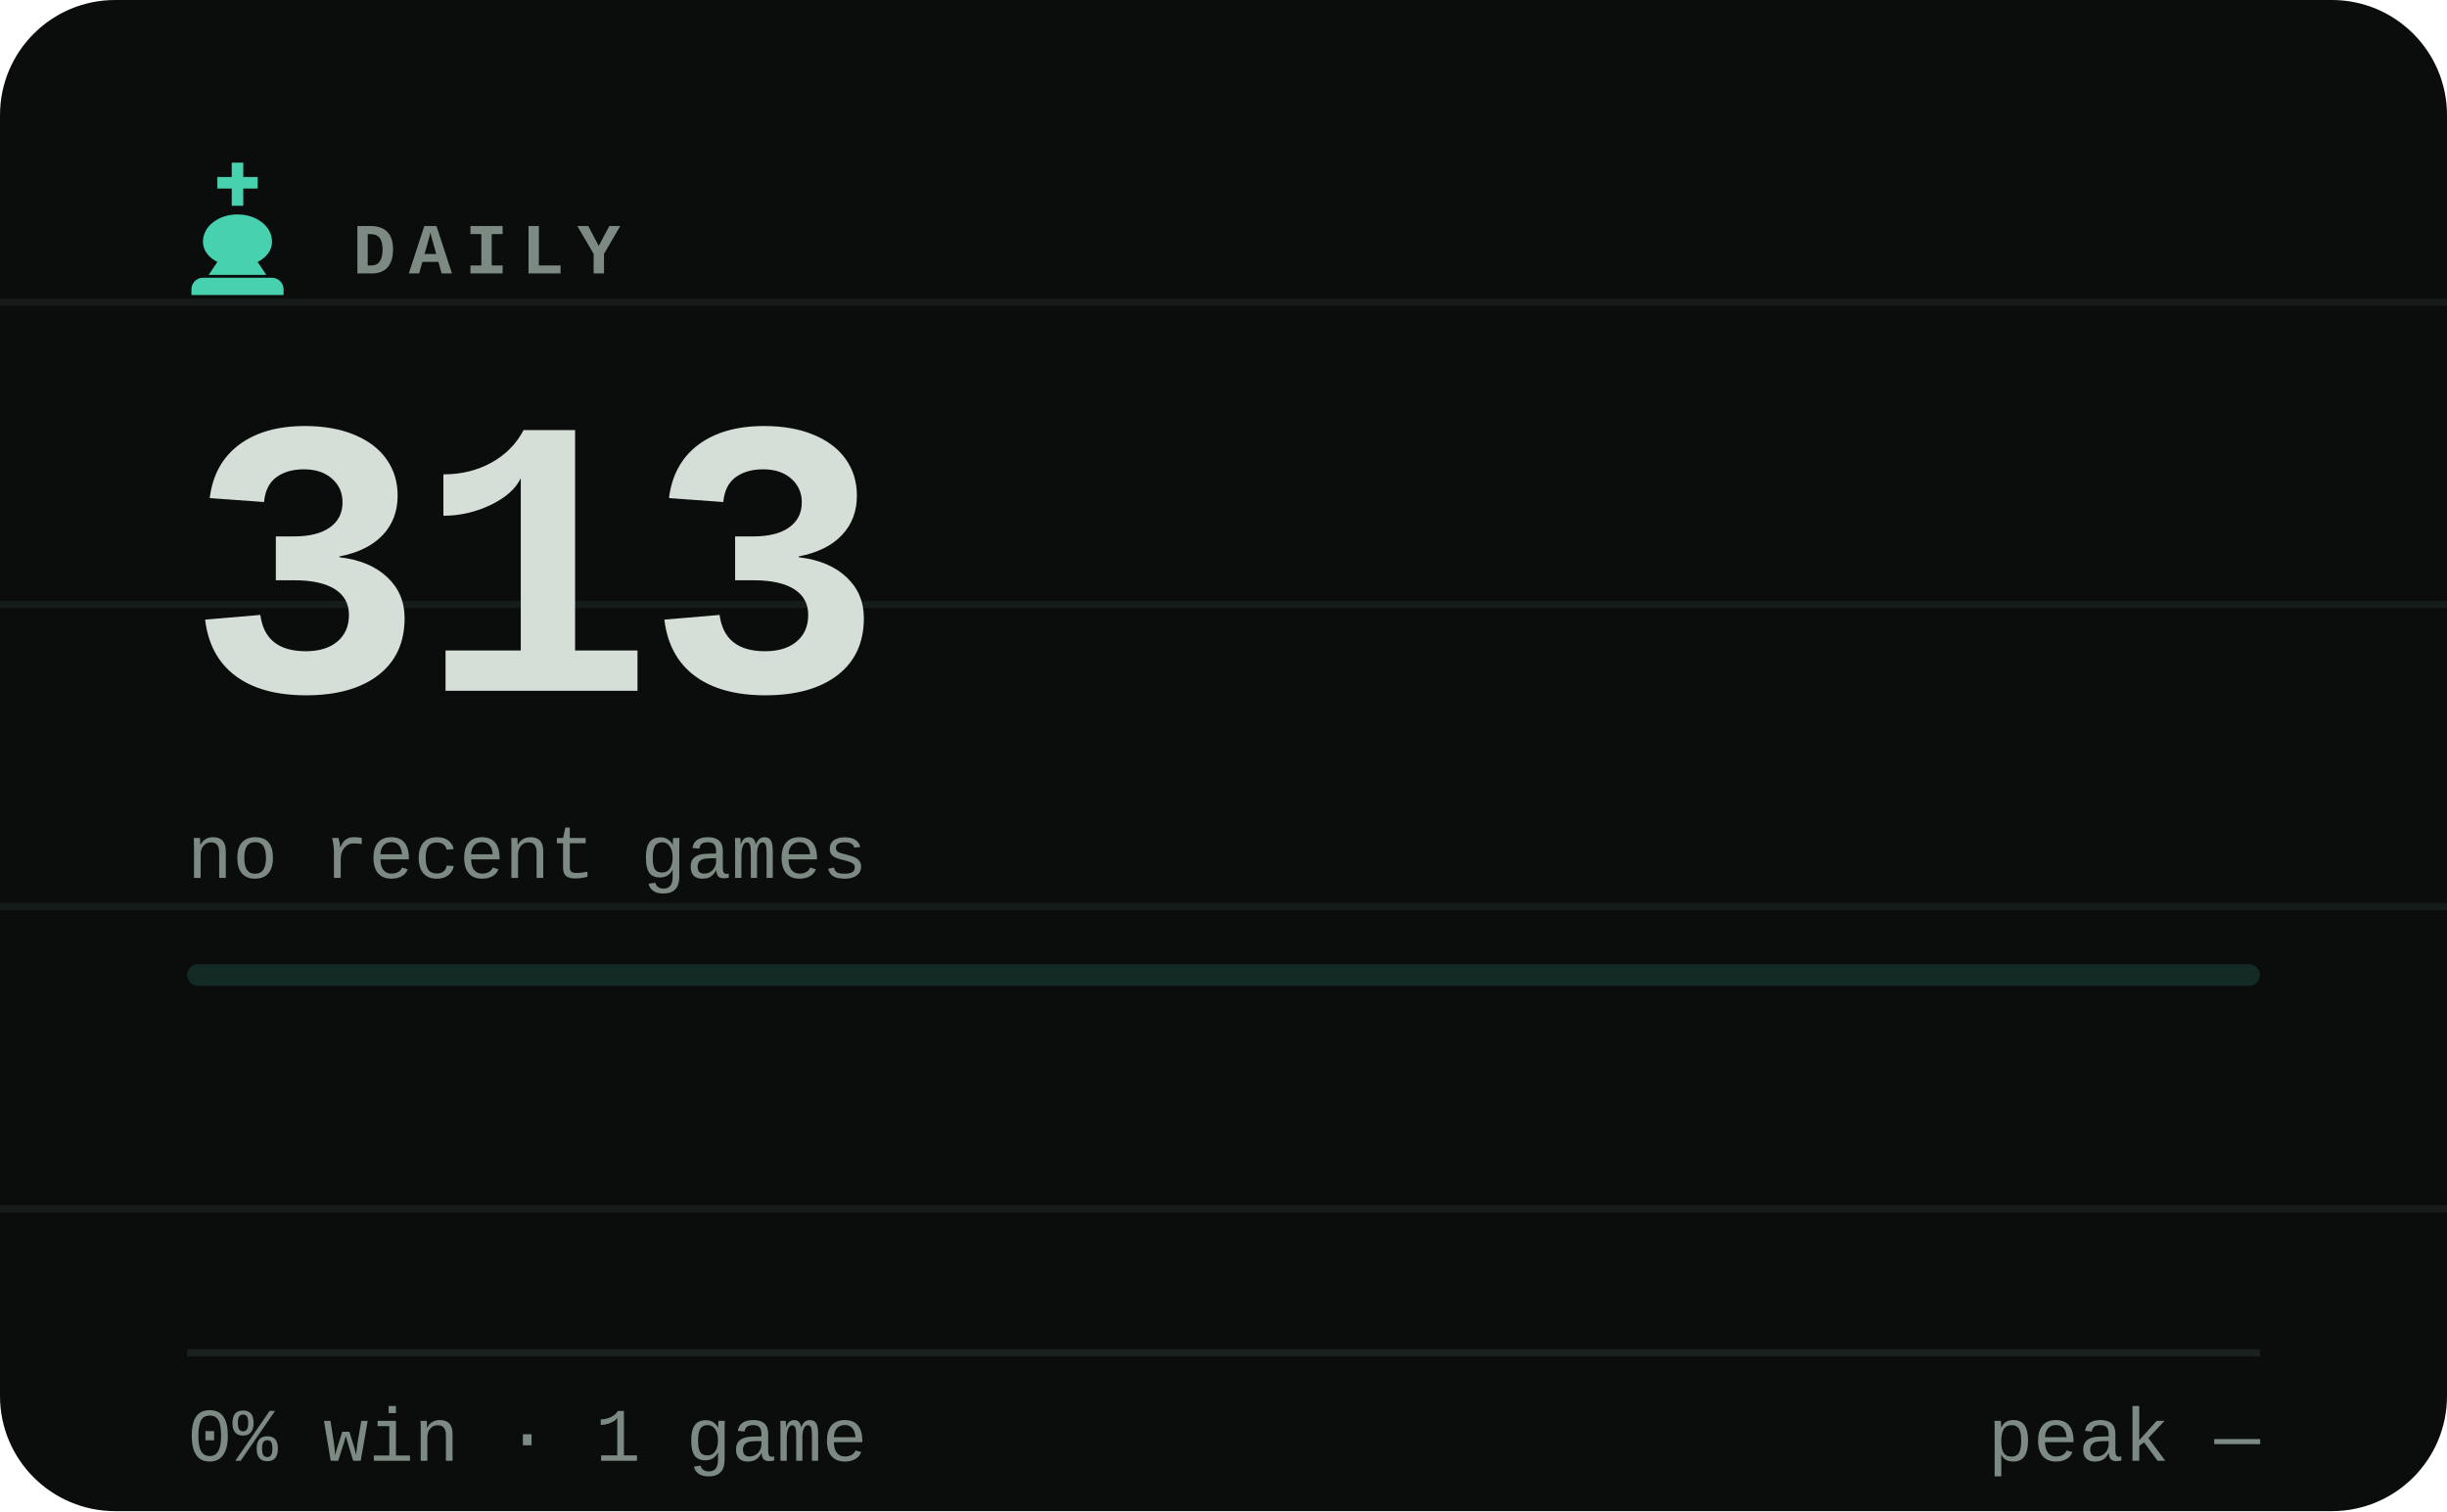
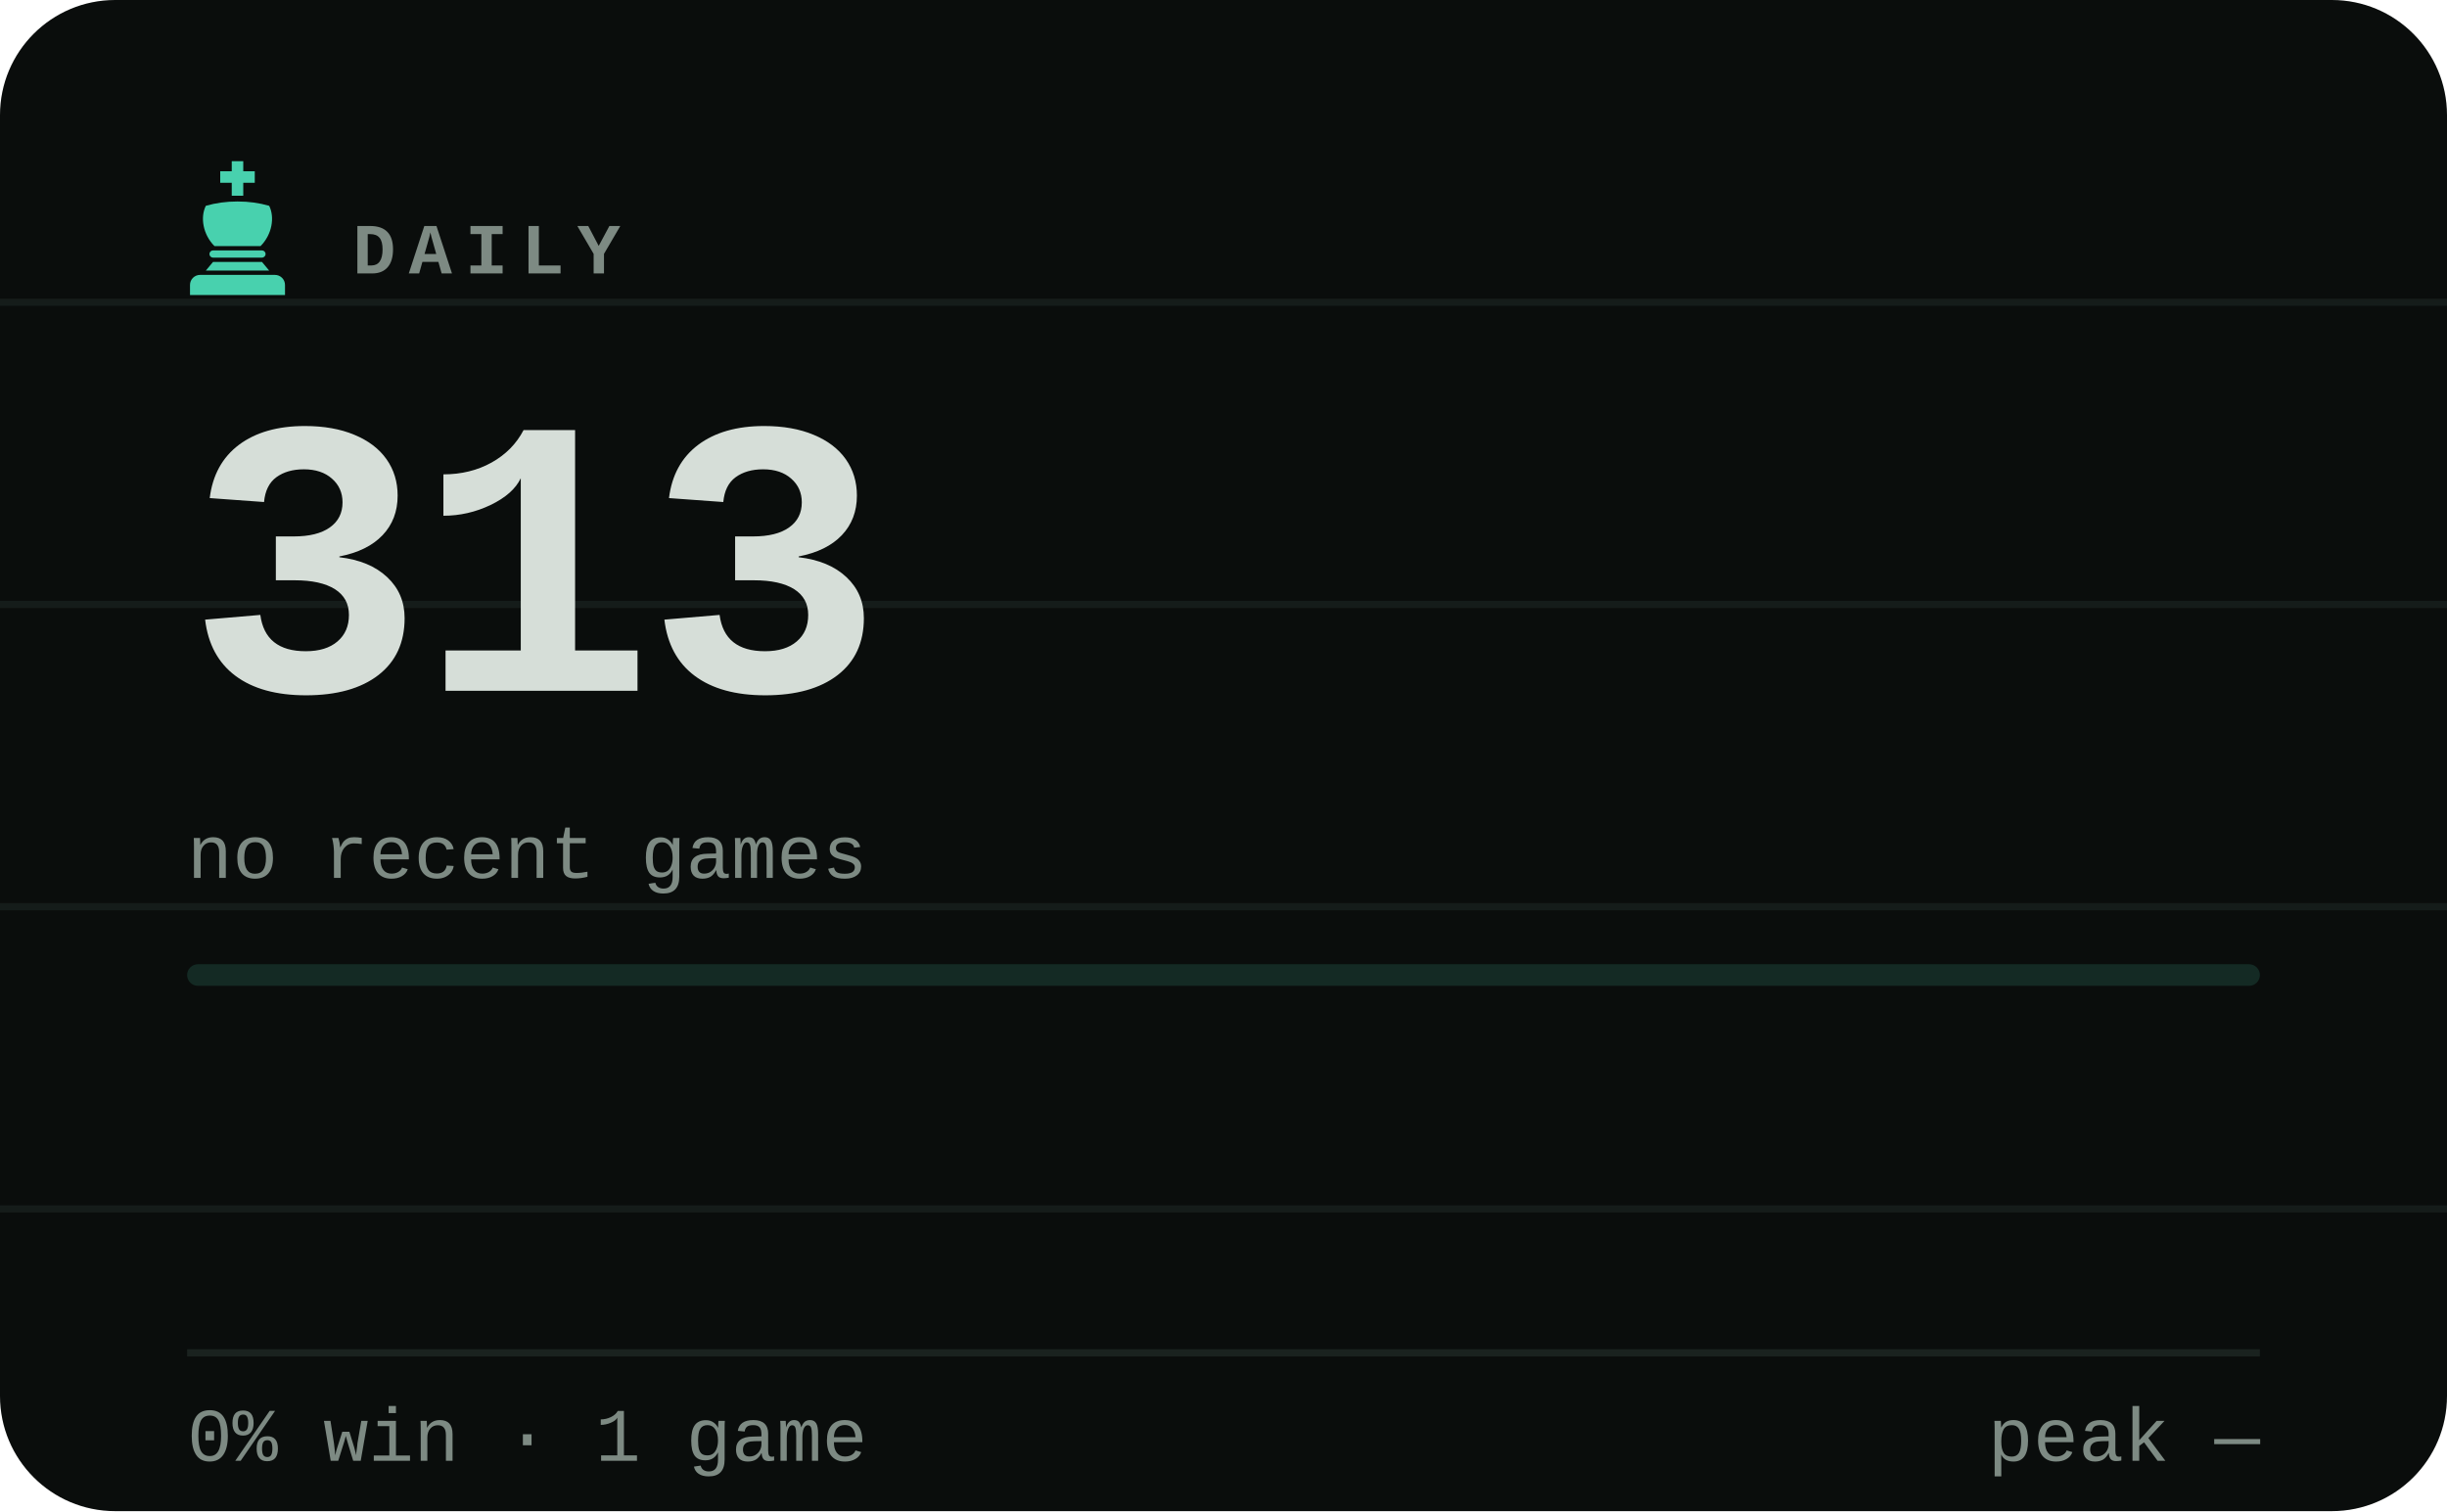
<svg xmlns="http://www.w3.org/2000/svg" viewBox="0 0 340 210" width="340" height="210" role="img" aria-label="DAILY rating 313, 0% win rate over 1 games">
  <style>svg{font-family:ui-monospace,'SF Mono',Menlo,Consolas,'Liberation Mono',monospace}text{fill:#d6ded8;white-space:pre}.bg{fill:#0a0d0c}.acc{fill:#48d1ae}.win{fill:#1baf7a}.draw{fill:#8b8f96}.loss{fill:#d03b3b}.lbl{font-size:10px;font-weight:600;letter-spacing:.18em;fill:#7d8a83}.cap{font-size:10.5px;font-weight:500;fill:#7d8a83}.num{font-family:ui-monospace,'SF Mono',Menlo,Consolas,'Liberation Mono',monospace;font-weight:700;letter-spacing:-.02em}.tick{font-size:9px;font-weight:500;fill:#7d8a83;opacity:.75}.dl{font-size:10px;font-weight:600}.rule{stroke:#1a221f;stroke-width:1;fill:none}.grid{stroke:#1a221f;stroke-width:1;fill:none;opacity:.7}.ln{fill:none;stroke:#48d1ae;stroke-width:2;stroke-linecap:round;stroke-linejoin:round}.ring{stroke:#0a0d0c;stroke-width:2}.hollow{fill:none;stroke-width:1.5}.sq{fill:#d6ded8;opacity:.035}</style>
  <rect class="bg" width="340" height="210" rx="16" />
  <line class="grid" x1="0" y1="42" x2="340" y2="42" opacity=".5" />
  <line class="grid" x1="0" y1="84" x2="340" y2="84" opacity=".5" />
  <line class="grid" x1="0" y1="126" x2="340" y2="126" opacity=".5" />
  <line class="grid" x1="0" y1="168" x2="340" y2="168" opacity=".5" />
  <g class="acc" transform="translate(23.0,21.8) scale(0.2)">
-     <path d="M46 4h8v10h10v8H54v12h-8V22H36v-8h10V4zM50 40c-13 0-24 8-24 19 0 6 4 11 10 14l-6 9h40l-6-9c6-3 10-8 10-14 0-11-11-19-24-19zM26 84h48c4.4 0 8 3.6 8 8v4H18v-4c0-4.4 3.6-8 8-8z" />
+     <path d="M46 3h8v7h8v8h-8v9h-8v-9h-8v-8h8z" />
+     <path d="M28 34c7-2 14-3 22-3s15 1 22 3c4 8 2 20-6 28H34c-8-8-10-20-6-28z" />
+     <path d="M33 65h34a2.5 2.5 0 0 1 0 5H33a2.5 2.5 0 0 1 0-5z" />
+     <path d="M33 73h34l5 6H28z" />
+     <path d="M24 82h52a7 7 0 0 1 7 7v7H17v-7a7 7 0 0 1 7-7z" />
  </g>
  <text class="lbl" x="49" y="38">DAILY</text>
  <text class="num" x="26" y="96" style="font-size:55px">313</text>
  <text class="cap" x="26" y="122">no recent games</text>
  <rect x="26.0" y="134" width="288.0" height="3" rx="1.5" fill="#48d1ae" opacity="0.15" />
  <line class="rule" x1="26" y1="188" x2="314" y2="188" />
  <text class="cap" x="26" y="203">0% win · 1 game</text>
  <text class="cap" x="314" y="203" text-anchor="end">peak —</text>
</svg>
